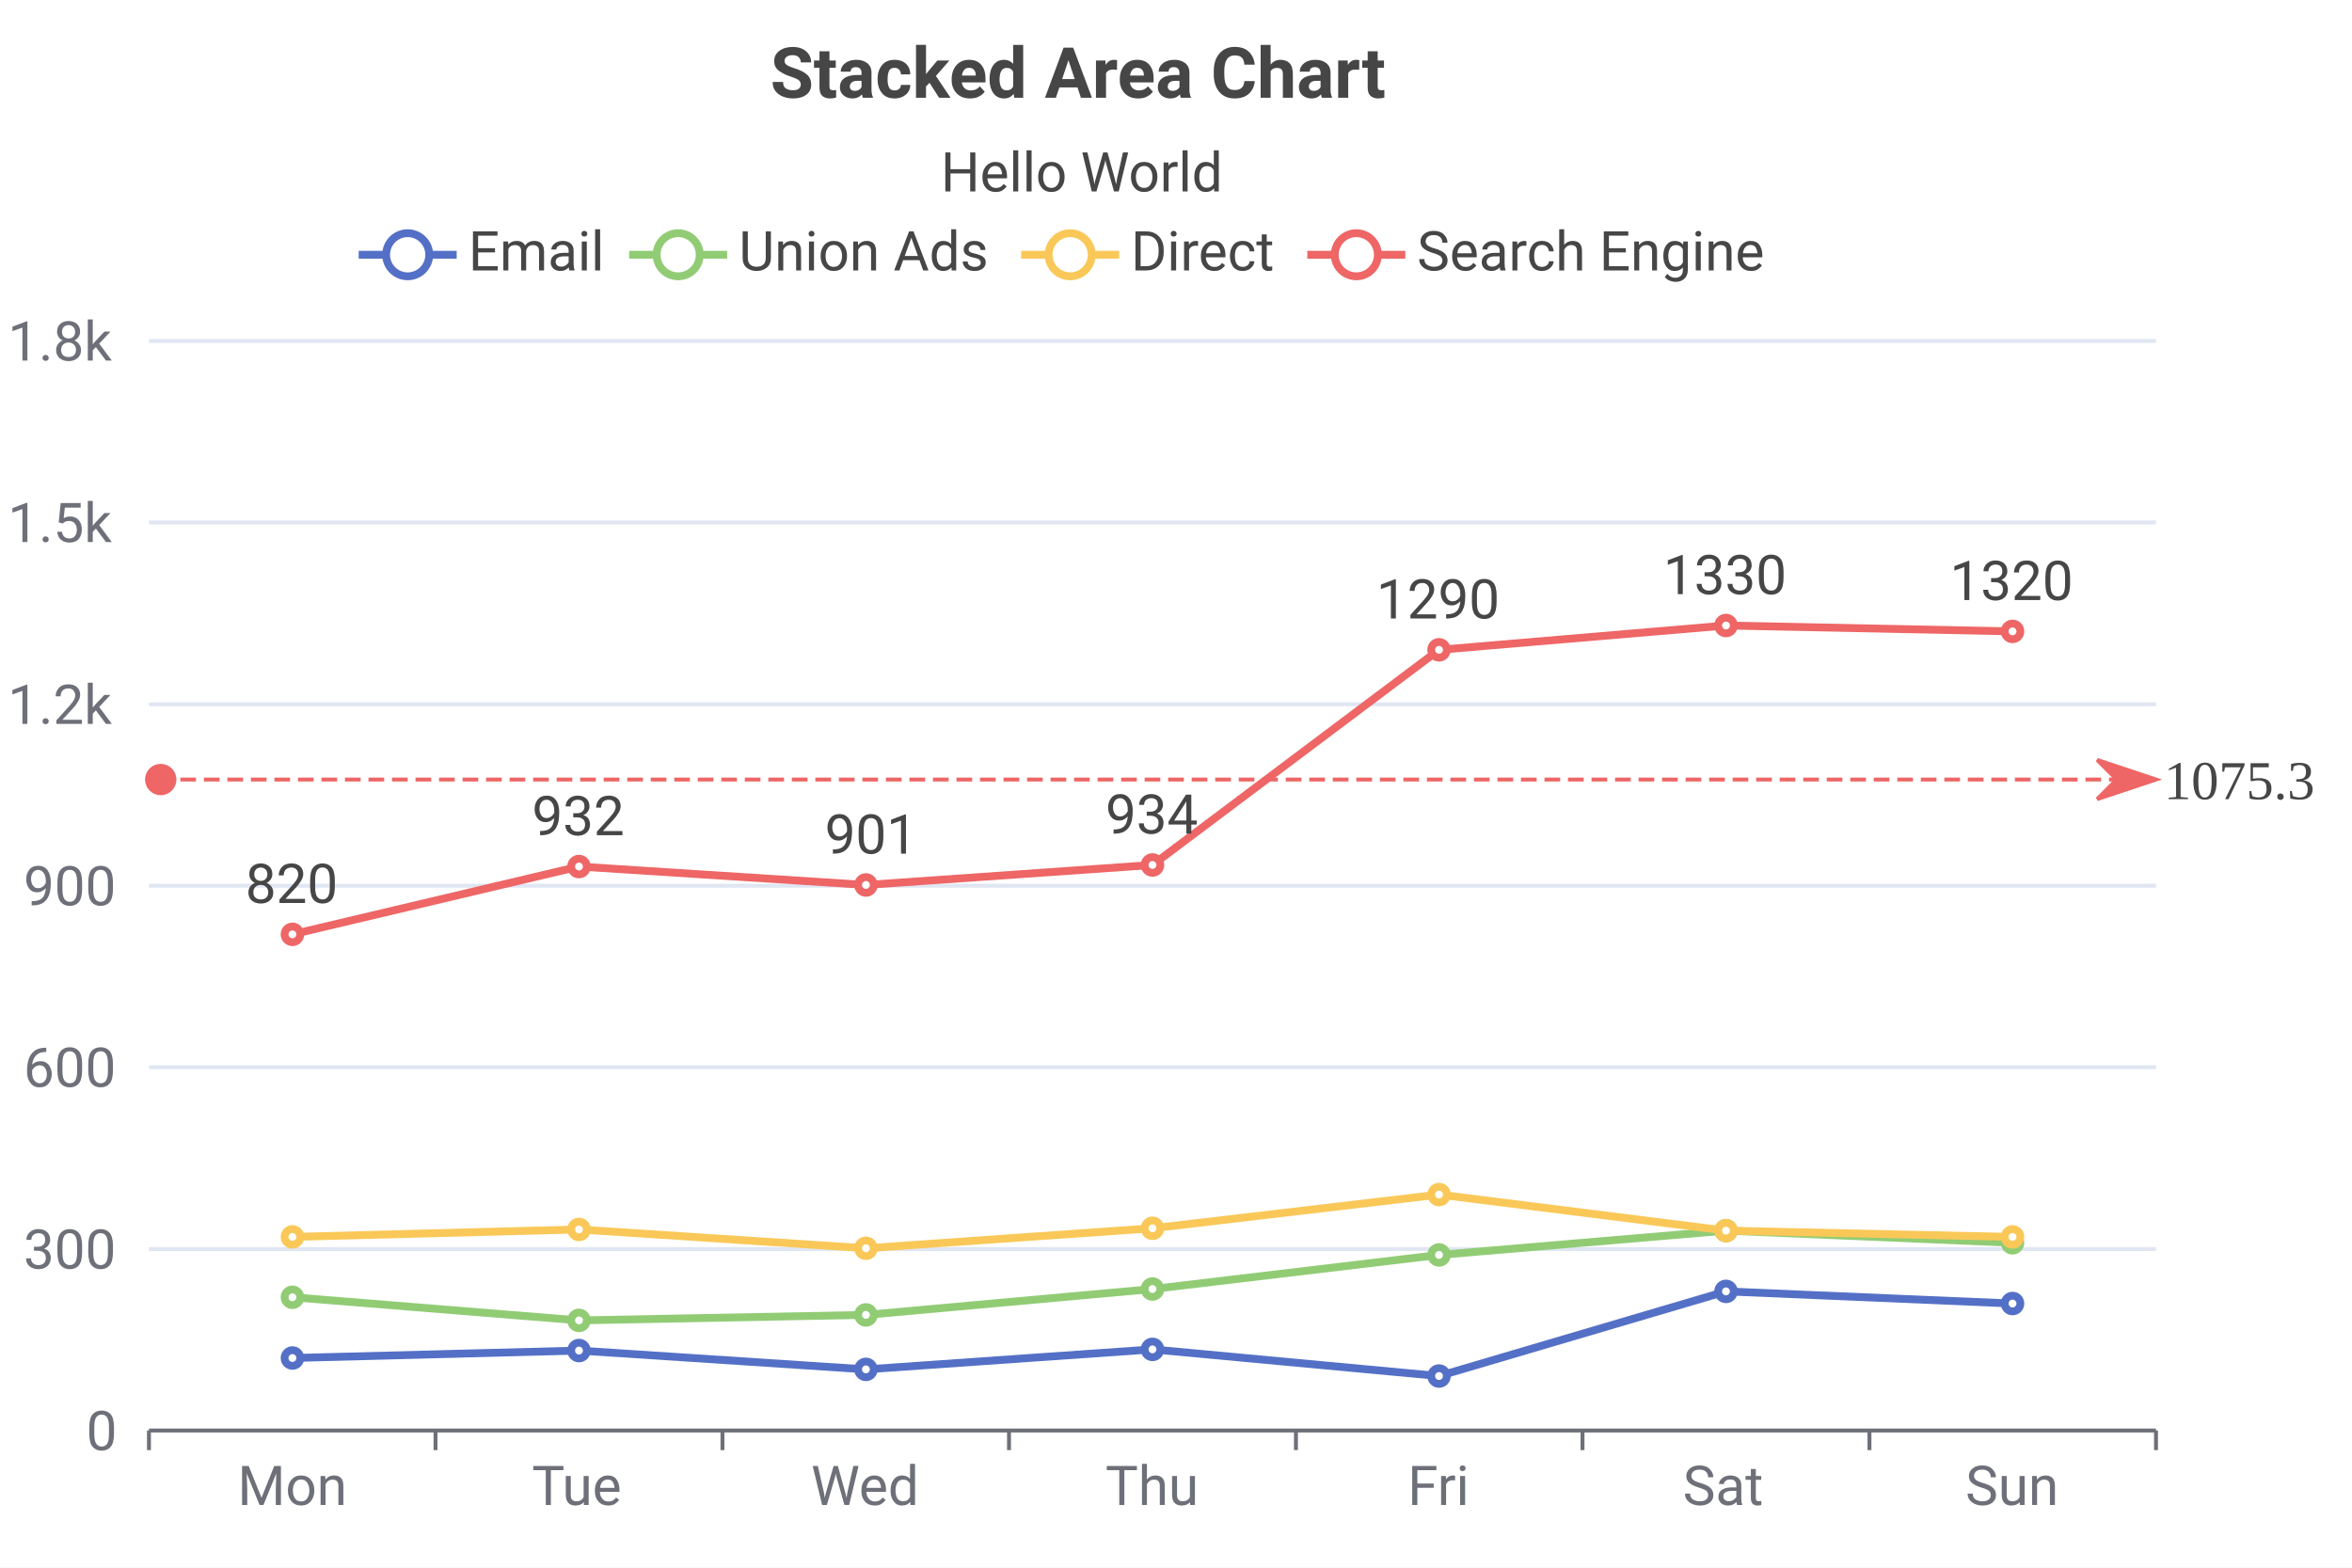
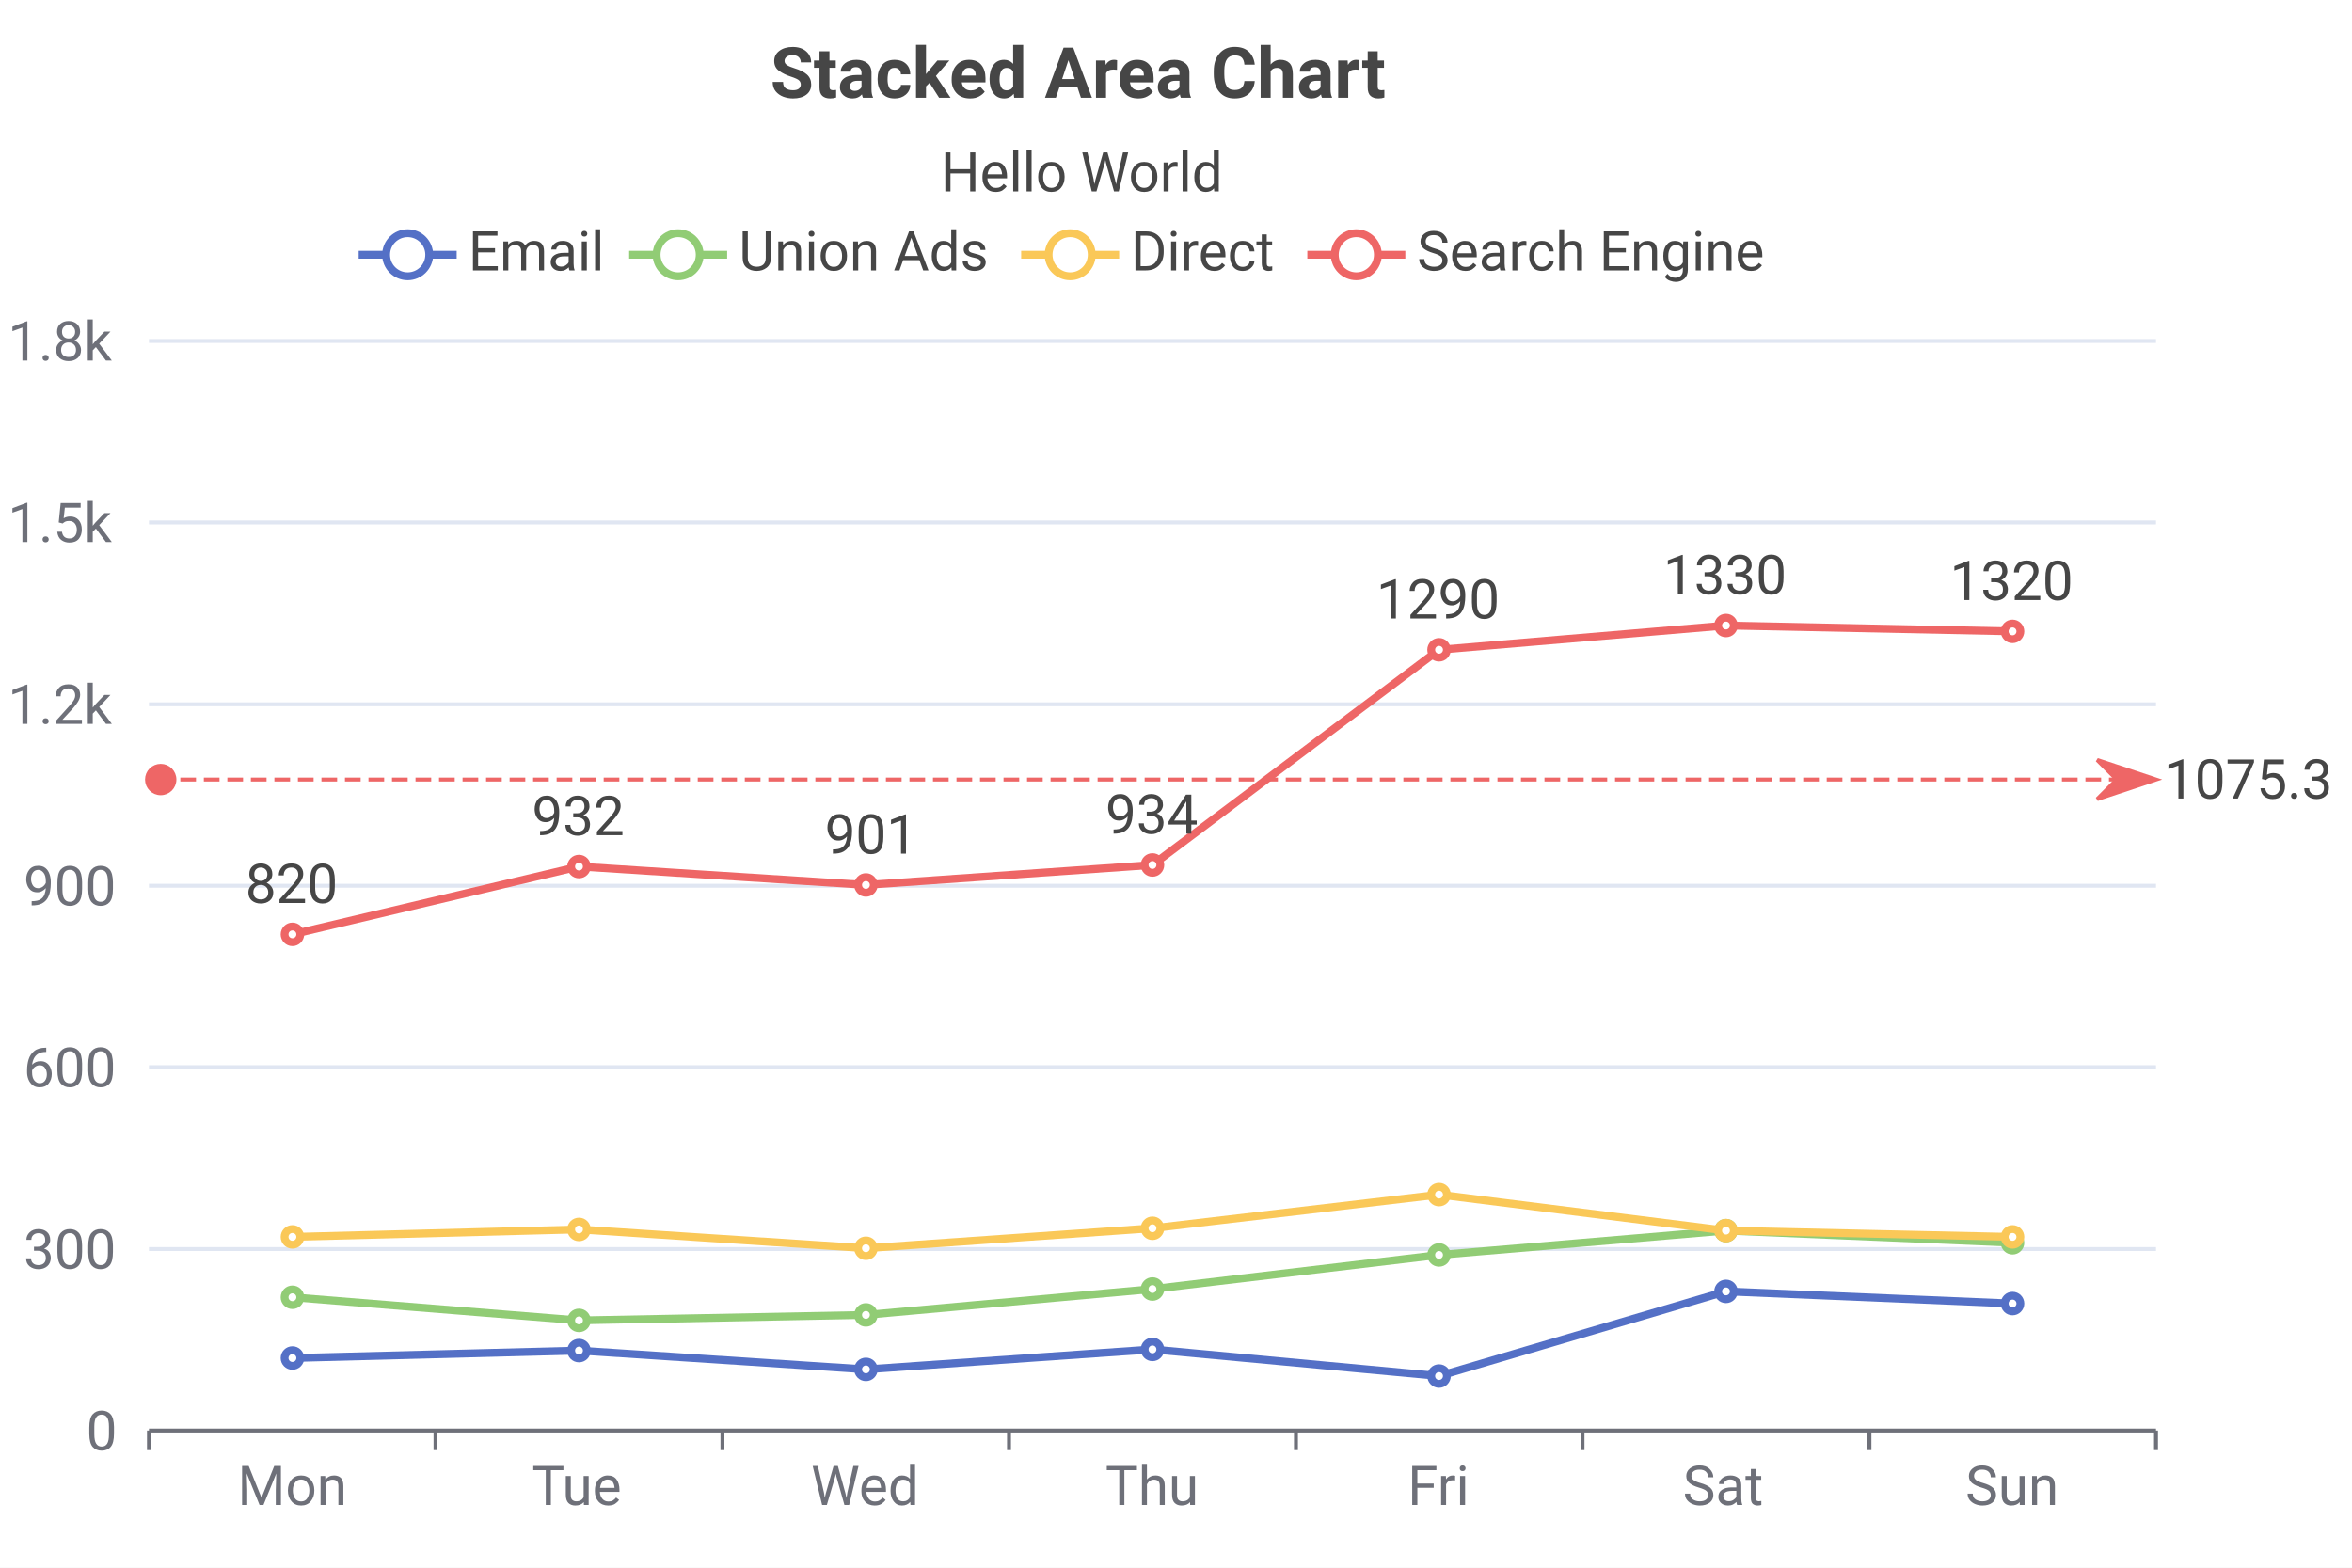
<svg xmlns="http://www.w3.org/2000/svg" width="600" height="400" viewBox="0 0 600 400">
  <rect x="0" y="0" width="600" height="400" fill="#FFFFFF" />
  <text font-size="18" x="196.5" y="5" dy="15" font-weight="bold" dominant-baseline="middle" font-family="Roboto" fill="#464646">
Stacked Area Chart
</text>
  <text font-size="14" x="240" y="35" dy="10" dominant-baseline="middle" font-family="Roboto" fill="#464646">
Hello World
</text>
  <g>
    <line stroke-width="2" x1="91.5" y1="65" x2="116.5" y2="65" stroke="#5470C6" />
    <circle cx="104" cy="65" r="5.5" stroke-width="2" stroke="#5470C6" fill="#FFFFFF" />
    <text font-size="14" x="119.5" y="69" font-family="Roboto" fill="#464646">
Email
</text>
  </g>
  <g>
    <line stroke-width="2" x1="160.5" y1="65" x2="185.5" y2="65" stroke="#91CC75" />
    <circle cx="173" cy="65" r="5.5" stroke-width="2" stroke="#91CC75" fill="#FFFFFF" />
    <text font-size="14" x="188.5" y="69" font-family="Roboto" fill="#464646">
Union Ads
</text>
  </g>
  <g>
    <line stroke-width="2" x1="260.5" y1="65" x2="285.5" y2="65" stroke="#FAC858" />
    <circle cx="273" cy="65" r="5.5" stroke-width="2" stroke="#FAC858" fill="#FFFFFF" />
    <text font-size="14" x="288.5" y="69" font-family="Roboto" fill="#464646">
Direct
</text>
  </g>
  <g>
    <line stroke-width="2" x1="333.5" y1="65" x2="358.5" y2="65" stroke="#EE6666" />
    <circle cx="346" cy="65" r="5.5" stroke-width="2" stroke="#EE6666" fill="#FFFFFF" />
    <text font-size="14" x="361.5" y="69" font-family="Roboto" fill="#464646">
Search Engine
</text>
  </g>
  <g stroke="#E0E6F2">
    <line stroke-width="1" x1="38" y1="87" x2="550" y2="87" />
    <line stroke-width="1" x1="38" y1="133.3" x2="550" y2="133.3" />
    <line stroke-width="1" x1="38" y1="179.7" x2="550" y2="179.7" />
    <line stroke-width="1" x1="38" y1="226" x2="550" y2="226" />
    <line stroke-width="1" x1="38" y1="272.3" x2="550" y2="272.3" />
    <line stroke-width="1" x1="38" y1="318.7" x2="550" y2="318.7" />
  </g>
  <g>
    <text font-size="14" x="2" y="92" font-family="Roboto" fill="#6E7079">
1.8k
</text>
    <text font-size="14" x="2" y="138.3" font-family="Roboto" fill="#6E7079">
1.5k
</text>
    <text font-size="14" x="2" y="184.7" font-family="Roboto" fill="#6E7079">
1.2k
</text>
    <text font-size="14" x="6" y="231" font-family="Roboto" fill="#6E7079">
900
</text>
    <text font-size="14" x="6" y="277.3" font-family="Roboto" fill="#6E7079">
600
</text>
    <text font-size="14" x="6" y="323.7" font-family="Roboto" fill="#6E7079">
300
</text>
    <text font-size="14" x="22" y="370" font-family="Roboto" fill="#6E7079">
0
</text>
  </g>
  <g>
    <g stroke="#6E7079">
      <line stroke-width="1" x1="38" y1="365" x2="550" y2="365" />
      <line stroke-width="1" x1="38" y1="365" x2="38" y2="370" />
      <line stroke-width="1" x1="111.1" y1="365" x2="111.1" y2="370" />
      <line stroke-width="1" x1="184.3" y1="365" x2="184.3" y2="370" />
      <line stroke-width="1" x1="257.4" y1="365" x2="257.4" y2="370" />
      <line stroke-width="1" x1="330.6" y1="365" x2="330.6" y2="370" />
      <line stroke-width="1" x1="403.7" y1="365" x2="403.7" y2="370" />
      <line stroke-width="1" x1="476.9" y1="365" x2="476.9" y2="370" />
      <line stroke-width="1" x1="550" y1="365" x2="550" y2="370" />
    </g>
    <text font-size="14" x="60.6" y="384" font-family="Roboto" fill="#6E7079">
Mon
</text>
    <text font-size="14" x="135.7" y="384" font-family="Roboto" fill="#6E7079">
Tue
</text>
    <text font-size="14" x="206.9" y="384" font-family="Roboto" fill="#6E7079">
Wed
</text>
    <text font-size="14" x="282" y="384" font-family="Roboto" fill="#6E7079">
Thu
</text>
    <text font-size="14" x="359.1" y="384" font-family="Roboto" fill="#6E7079">
Fri
</text>
    <text font-size="14" x="429.3" y="384" font-family="Roboto" fill="#6E7079">
Sat
</text>
    <text font-size="14" x="501.4" y="384" font-family="Roboto" fill="#6E7079">
Sun
</text>
  </g>
  <g>
    <path d="M 74.6 346.5 L 147.7 344.6 L 220.9 349.4 L 294 344.3 L 367.1 351.1 L 440.3 329.5 L 513.4 332.6" stroke-width="2" fill="none" stroke="#5470C6" />
    <circle cx="74.6" cy="346.5" r="2" stroke-width="2" stroke="#5470C6" fill="#FFFFFF" />
    <circle cx="147.7" cy="344.6" r="2" stroke-width="2" stroke="#5470C6" fill="#FFFFFF" />
    <circle cx="220.9" cy="349.4" r="2" stroke-width="2" stroke="#5470C6" fill="#FFFFFF" />
    <circle cx="294" cy="344.3" r="2" stroke-width="2" stroke="#5470C6" fill="#FFFFFF" />
    <circle cx="367.1" cy="351.1" r="2" stroke-width="2" stroke="#5470C6" fill="#FFFFFF" />
    <circle cx="440.3" cy="329.5" r="2" stroke-width="2" stroke="#5470C6" fill="#FFFFFF" />
    <circle cx="513.4" cy="332.6" r="2" stroke-width="2" stroke="#5470C6" fill="#FFFFFF" />
  </g>
  <g>
    <path d="M 74.6 331 L 147.7 336.9 L 220.9 335.5 L 294 328.9 L 367.1 320.2 L 440.3 314 L 513.4 317.1" stroke-width="2" fill="none" stroke="#91CC75" />
    <circle cx="74.6" cy="331" r="2" stroke-width="2" stroke="#91CC75" fill="#FFFFFF" />
    <circle cx="147.7" cy="336.9" r="2" stroke-width="2" stroke="#91CC75" fill="#FFFFFF" />
    <circle cx="220.9" cy="335.5" r="2" stroke-width="2" stroke="#91CC75" fill="#FFFFFF" />
    <circle cx="294" cy="328.9" r="2" stroke-width="2" stroke="#91CC75" fill="#FFFFFF" />
    <circle cx="367.1" cy="320.2" r="2" stroke-width="2" stroke="#91CC75" fill="#FFFFFF" />
    <circle cx="440.3" cy="314" r="2" stroke-width="2" stroke="#91CC75" fill="#FFFFFF" />
    <circle cx="513.4" cy="317.1" r="2" stroke-width="2" stroke="#91CC75" fill="#FFFFFF" />
  </g>
  <g>
    <path d="M 74.6 315.6 L 147.7 313.7 L 220.9 318.5 L 294 313.4 L 367.1 304.8 L 440.3 314 L 513.4 315.6" stroke-width="2" fill="none" stroke="#FAC858" />
    <circle cx="74.6" cy="315.6" r="2" stroke-width="2" stroke="#FAC858" fill="#FFFFFF" />
    <circle cx="147.7" cy="313.7" r="2" stroke-width="2" stroke="#FAC858" fill="#FFFFFF" />
    <circle cx="220.9" cy="318.5" r="2" stroke-width="2" stroke="#FAC858" fill="#FFFFFF" />
    <circle cx="294" cy="313.4" r="2" stroke-width="2" stroke="#FAC858" fill="#FFFFFF" />
    <circle cx="367.1" cy="304.8" r="2" stroke-width="2" stroke="#FAC858" fill="#FFFFFF" />
    <circle cx="440.3" cy="314" r="2" stroke-width="2" stroke="#FAC858" fill="#FFFFFF" />
    <circle cx="513.4" cy="315.6" r="2" stroke-width="2" stroke="#FAC858" fill="#FFFFFF" />
  </g>
  <g>
    <path d="M 74.6 238.4 L 147.7 221.1 L 220.9 225.8 L 294 220.7 L 367.1 165.8 L 440.3 159.6 L 513.4 161.1" stroke-width="2" fill="none" stroke="#EE6666" />
    <circle cx="74.6" cy="238.4" r="2" stroke-width="2" stroke="#EE6666" fill="#FFFFFF" />
    <circle cx="147.7" cy="221.1" r="2" stroke-width="2" stroke="#EE6666" fill="#FFFFFF" />
    <circle cx="220.9" cy="225.8" r="2" stroke-width="2" stroke="#EE6666" fill="#FFFFFF" />
    <circle cx="294" cy="220.7" r="2" stroke-width="2" stroke="#EE6666" fill="#FFFFFF" />
    <circle cx="367.1" cy="165.8" r="2" stroke-width="2" stroke="#EE6666" fill="#FFFFFF" />
    <circle cx="440.3" cy="159.6" r="2" stroke-width="2" stroke="#EE6666" fill="#FFFFFF" />
    <circle cx="513.4" cy="161.1" r="2" stroke-width="2" stroke="#EE6666" fill="#FFFFFF" />
  </g>
  <text font-size="14" x="74.6" y="238.4" dx="-12" dy="-8" font-family="Roboto" fill="#464646">
820
</text>
  <text font-size="14" x="147.7" y="221.1" dx="-12" dy="-8" font-family="Roboto" fill="#464646">
932
</text>
  <text font-size="14" x="220.9" y="225.8" dx="-10.5" dy="-8" font-family="Roboto" fill="#464646">
901
</text>
  <text font-size="14" x="294" y="220.7" dx="-12" dy="-8" font-family="Roboto" fill="#464646">
934
</text>
  <text font-size="14" x="367.1" y="165.8" dx="-16" dy="-8" font-family="Roboto" fill="#464646">
1290
</text>
  <text font-size="14" x="440.3" y="159.6" dx="-16" dy="-8" font-family="Roboto" fill="#464646">
1330
</text>
  <text font-size="14" x="513.4" y="161.1" dx="-16" dy="-8" font-family="Roboto" fill="#464646">
1320
</text>
  <circle cx="41" cy="198.9" r="3.5" stroke-width="1" stroke="#EE6666" fill="#EE6666" />
  <line stroke-width="1" x1="46" y1="198.9" x2="540" y2="198.9" stroke="#EE6666" stroke-dasharray="4,2" />
  <path d="M 540 198.9 L 535 193.9 L 550 198.9 L 535 203.9 Z" stroke-width="1" fill="#EE6666" stroke="#EE6666" />
-   <text font-size="14" x="552" y="203.9" fill="#464646">
+   <text font-size="14" x="552" y="189.9" dy="10" dominant-baseline="middle" font-family="Roboto" fill="#464646">
1075.3
</text>
</svg>
